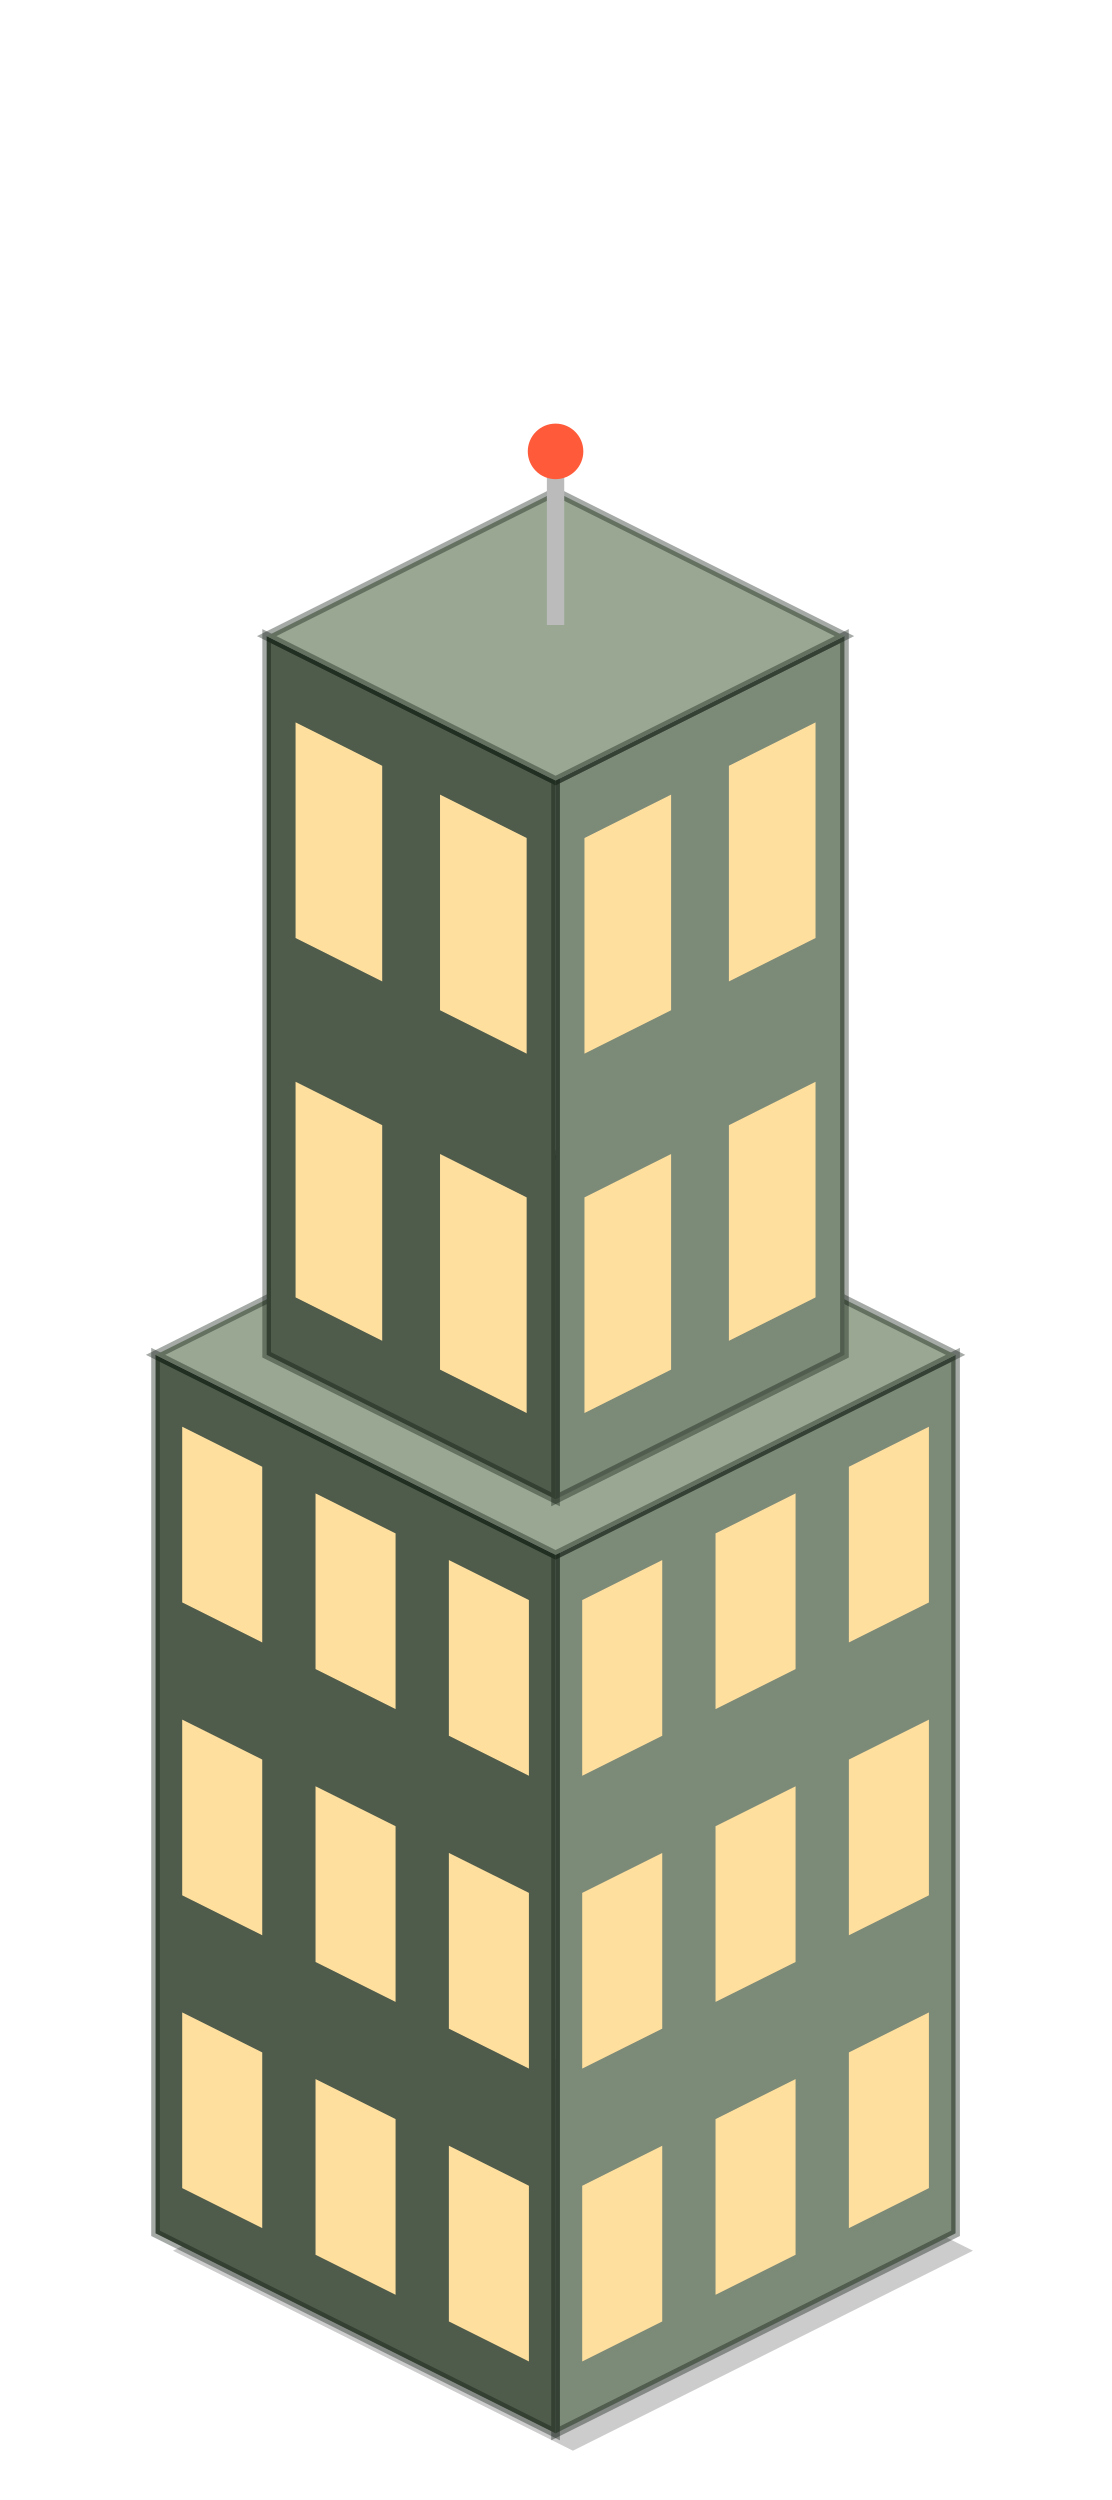
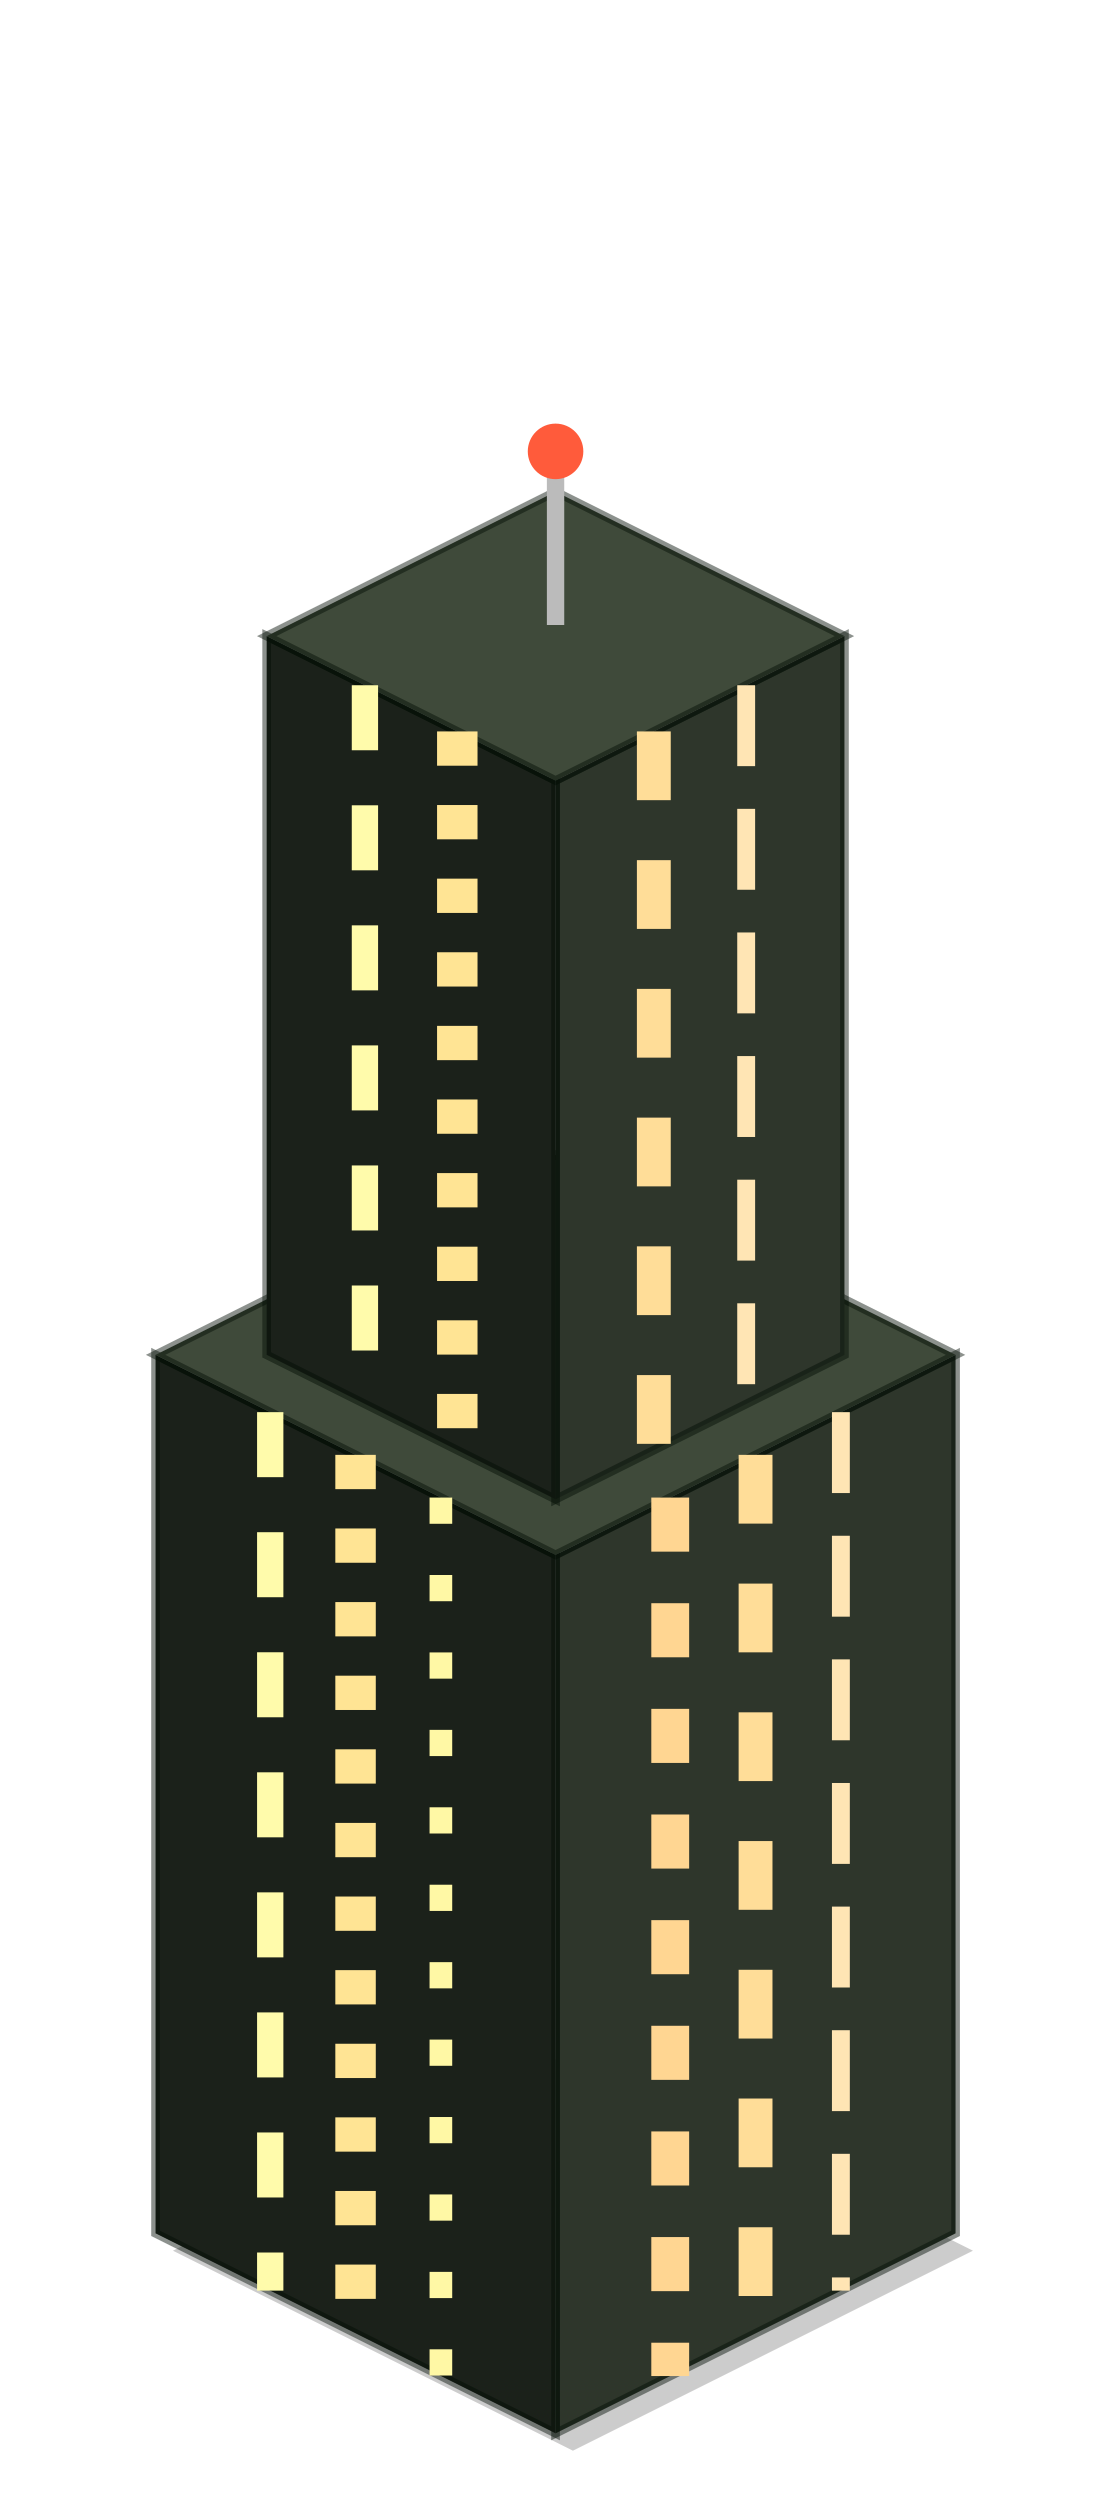
<svg xmlns="http://www.w3.org/2000/svg" version="1.1" width="128" height="288">
  <defs />
  <g>
    <path d="M66,236.24 L112.08,259.28 L66,282.32 L19.92,259.28 Z" fill="rgb(0,0,0)" fill-opacity="0.2" />
-     <path d="M110.08,257.28 L64,280.32 L64,179.12 L110.08,156.08 Z" fill="#7c8a78" />
-     <path d="M110.08,257.28 L64,280.32 L64,179.12 L110.08,156.08 Z" fill="none" stroke="rgb(0,12,4)" stroke-opacity="0.35" stroke-width="1" />
-     <path d="M17.92,257.28 L64,280.32 L64,179.12 L17.92,156.08 Z" fill="#4f5c4c" />
-     <path d="M17.92,257.28 L64,280.32 L64,179.12 L17.92,156.08 Z" fill="none" stroke="rgb(0,12,4)" stroke-opacity="0.35" stroke-width="1" />
-     <path d="M64,133.04 L110.08,156.08 L64,179.12 L17.92,156.08 Z" fill="#9aa893" />
-     <path d="M64,133.04 L110.08,156.08 L64,179.12 L17.92,156.08 Z" fill="none" stroke="rgb(0,12,4)" stroke-opacity="0.35" stroke-width="1" />
-     <path d="M107.01,164.36 L97.79,168.97 L97.79,189.21 L107.01,184.6 Z" fill="#ffdf9e" />
-     <path d="M91.65,172.04 L82.43,176.65 L82.43,196.89 L91.65,192.28 Z" fill="#ffdf9e" />
-     <path d="M76.29,179.72 L67.07,184.33 L67.07,204.57 L76.29,199.96 Z" fill="#ffdf9e" />
-     <path d="M107.01,198.1 L97.79,202.7 L97.79,222.94 L107.01,218.34 Z" fill="#ffdf9e" />
-     <path d="M91.65,205.78 L82.43,210.38 L82.43,230.62 L91.65,226.02 Z" fill="#ffdf9e" />
-     <path d="M76.29,213.46 L67.07,218.06 L67.07,238.3 L76.29,233.7 Z" fill="#ffdf9e" />
-     <path d="M107.01,231.83 L97.79,236.44 L97.79,256.68 L107.01,252.07 Z" fill="#ffdf9e" />
-     <path d="M91.65,239.51 L82.43,244.12 L82.43,264.36 L91.65,259.75 Z" fill="#ffdf9e" />
-     <path d="M76.29,247.19 L67.07,251.8 L67.07,272.04 L76.29,267.43 Z" fill="#ffdf9e" />
-     <path d="M20.99,164.36 L30.21,168.97 L30.21,189.21 L20.99,184.6 Z" fill="#ffdf9e" />
-     <path d="M36.35,172.04 L45.57,176.65 L45.57,196.89 L36.35,192.28 Z" fill="#ffdf9e" />
-     <path d="M51.71,179.72 L60.93,184.33 L60.93,204.57 L51.71,199.96 Z" fill="#ffdf9e" />
-     <path d="M20.99,198.1 L30.21,202.7 L30.21,222.94 L20.99,218.34 Z" fill="#ffdf9e" />
-     <path d="M36.35,205.78 L45.57,210.38 L45.57,230.62 L36.35,226.02 Z" fill="#ffdf9e" />
-     <path d="M51.71,213.46 L60.93,218.06 L60.93,238.3 L51.71,233.7 Z" fill="#ffdf9e" />
-     <path d="M20.99,231.83 L30.21,236.44 L30.21,256.68 L20.99,252.07 Z" fill="#ffdf9e" />
-     <path d="M36.35,239.51 L45.57,244.12 L45.57,264.36 L36.35,259.75 Z" fill="#ffdf9e" />
-     <path d="M51.71,247.19 L60.93,251.8 L60.93,272.04 L51.71,267.43 Z" fill="#ffdf9e" />
-     <path d="M97.28,156.08 L64,172.72 L64,89.92 L97.28,73.28 Z" fill="#7c8a78" />
-     <path d="M97.28,156.08 L64,172.72 L64,89.92 L97.28,73.28 Z" fill="none" stroke="rgb(0,12,4)" stroke-opacity="0.35" stroke-width="1" />
-     <path d="M30.72,156.08 L64,172.72 L64,89.92 L30.72,73.28 Z" fill="#4f5c4c" />
-     <path d="M30.72,156.08 L64,172.72 L64,89.92 L30.72,73.28 Z" fill="none" stroke="rgb(0,12,4)" stroke-opacity="0.35" stroke-width="1" />
-     <path d="M64,56.64 L97.28,73.28 L64,89.92 L30.72,73.28 Z" fill="#9aa893" />
-     <path d="M64,56.64 L97.28,73.28 L64,89.92 L30.72,73.28 Z" fill="none" stroke="rgb(0,12,4)" stroke-opacity="0.35" stroke-width="1" />
-     <path d="M93.95,83.22 L83.97,88.22 L83.97,113.06 L93.95,108.06 Z" fill="#ffdf9e" />
-     <path d="M77.31,91.54 L67.33,96.54 L67.33,121.38 L77.31,116.38 Z" fill="#ffdf9e" />
-     <path d="M93.95,124.62 L83.97,129.62 L83.97,154.46 L93.95,149.46 Z" fill="#ffdf9e" />
-     <path d="M77.31,132.94 L67.33,137.94 L67.33,162.78 L77.31,157.78 Z" fill="#ffdf9e" />
-     <path d="M34.05,83.22 L44.03,88.22 L44.03,113.06 L34.05,108.06 Z" fill="#ffdf9e" />
-     <path d="M50.69,91.54 L60.67,96.54 L60.67,121.38 L50.69,116.38 Z" fill="#ffdf9e" />
-     <path d="M34.05,124.62 L44.03,129.62 L44.03,154.46 L34.05,149.46 Z" fill="#ffdf9e" />
-     <path d="M50.69,132.94 L60.67,137.94 L60.67,162.78 L50.69,157.78 Z" fill="#ffdf9e" />
+     <path d="M110.08,257.28 L64,280.32 L64,179.12 L110.08,156.08 Z" fill="#2e362b" />
+     <path d="M110.08,257.28 L64,280.32 L64,179.12 L110.08,156.08 Z" fill="none" stroke="rgb(0,12,4)" stroke-opacity="0.45" stroke-width="1" />
+     <path d="M17.92,257.28 L64,280.32 L64,179.12 L17.92,156.08 Z" fill="#1b211a" />
+     <path d="M17.92,257.28 L64,280.32 L64,179.12 L17.92,156.08 Z" fill="none" stroke="rgb(0,12,4)" stroke-opacity="0.45" stroke-width="1" />
+     <path d="M64,133.04 L110.08,156.08 L64,179.12 L17.92,156.08 Z" fill="#3f4a3a" />
+     <path d="M64,133.04 L110.08,156.08 L64,179.12 L17.92,156.08 Z" fill="none" stroke="rgb(0,12,4)" stroke-opacity="0.45" stroke-width="1" />
+     <path d="M96.87,162.68 L96.87,263.88" fill="none" stroke="rgb(255,229,180)" stroke-width="2.06" stroke-dasharray="9.32,4.92" />
+     <path d="M87.04,167.6 L87.04,268.8" fill="none" stroke="rgb(255,221,152)" stroke-width="3.9" stroke-dasharray="7.92,6.91" />
+     <path d="M77.21,172.52 L77.21,273.72" fill="none" stroke="rgb(255,214,146)" stroke-width="4.36" stroke-dasharray="6.23,5.94" />
+     <path d="M31.13,162.68 L31.13,263.88" fill="none" stroke="rgb(255,251,171)" stroke-width="3.03" stroke-dasharray="7.49,6.34" />
+     <path d="M40.96,167.6 L40.96,268.8" fill="none" stroke="rgb(255,228,148)" stroke-width="4.66" stroke-dasharray="3.95,4.53" />
+     <path d="M50.79,172.52 L50.79,273.72" fill="none" stroke="rgb(255,248,165)" stroke-width="2.61" stroke-dasharray="3.02,5.9" />
+     <path d="M97.28,156.08 L64,172.72 L64,89.92 L97.28,73.28 Z" fill="#2e362b" />
+     <path d="M97.28,156.08 L64,172.72 L64,89.92 L97.28,73.28 Z" fill="none" stroke="rgb(0,12,4)" stroke-opacity="0.45" stroke-width="1" />
+     <path d="M30.72,156.08 L64,172.72 L64,89.92 L30.72,73.28 Z" fill="#1b211a" />
+     <path d="M30.72,156.08 L64,172.72 L64,89.92 L30.72,73.28 Z" fill="none" stroke="rgb(0,12,4)" stroke-opacity="0.45" stroke-width="1" />
+     <path d="M64,56.64 L97.28,73.28 L64,89.92 L30.72,73.28 Z" fill="#3f4a3a" />
+     <path d="M64,56.64 L97.28,73.28 L64,89.92 L30.72,73.28 Z" fill="none" stroke="rgb(0,12,4)" stroke-opacity="0.45" stroke-width="1" />
+     <path d="M85.96,78.94 L85.96,161.74" fill="none" stroke="rgb(255,229,180)" stroke-width="2.06" stroke-dasharray="9.32,4.92" />
+     <path d="M75.32,84.26 L75.32,167.06" fill="none" stroke="rgb(255,221,152)" stroke-width="3.9" stroke-dasharray="7.92,6.91" />
+     <path d="M42.04,78.94 L42.04,161.74" fill="none" stroke="rgb(255,251,171)" stroke-width="3.03" stroke-dasharray="7.49,6.34" />
+     <path d="M52.68,84.26 L52.68,167.06" fill="none" stroke="rgb(255,228,148)" stroke-width="4.66" stroke-dasharray="3.95,4.53" />
    <path d="M64,72 L64,52" fill="none" stroke="#bbb" stroke-width="2" />
-     <circle cx="64" cy="52" r="3.2" fill="#ff5b3b" />
-     <path d="" fill="#ff5b3b" />
+     <path d="M60.8,52 a3.2,3.2 0 1,0 6.4,0 a3.2,3.2 0 1,0 -6.4,0" fill="#ff5b3b" />
  </g>
</svg>
